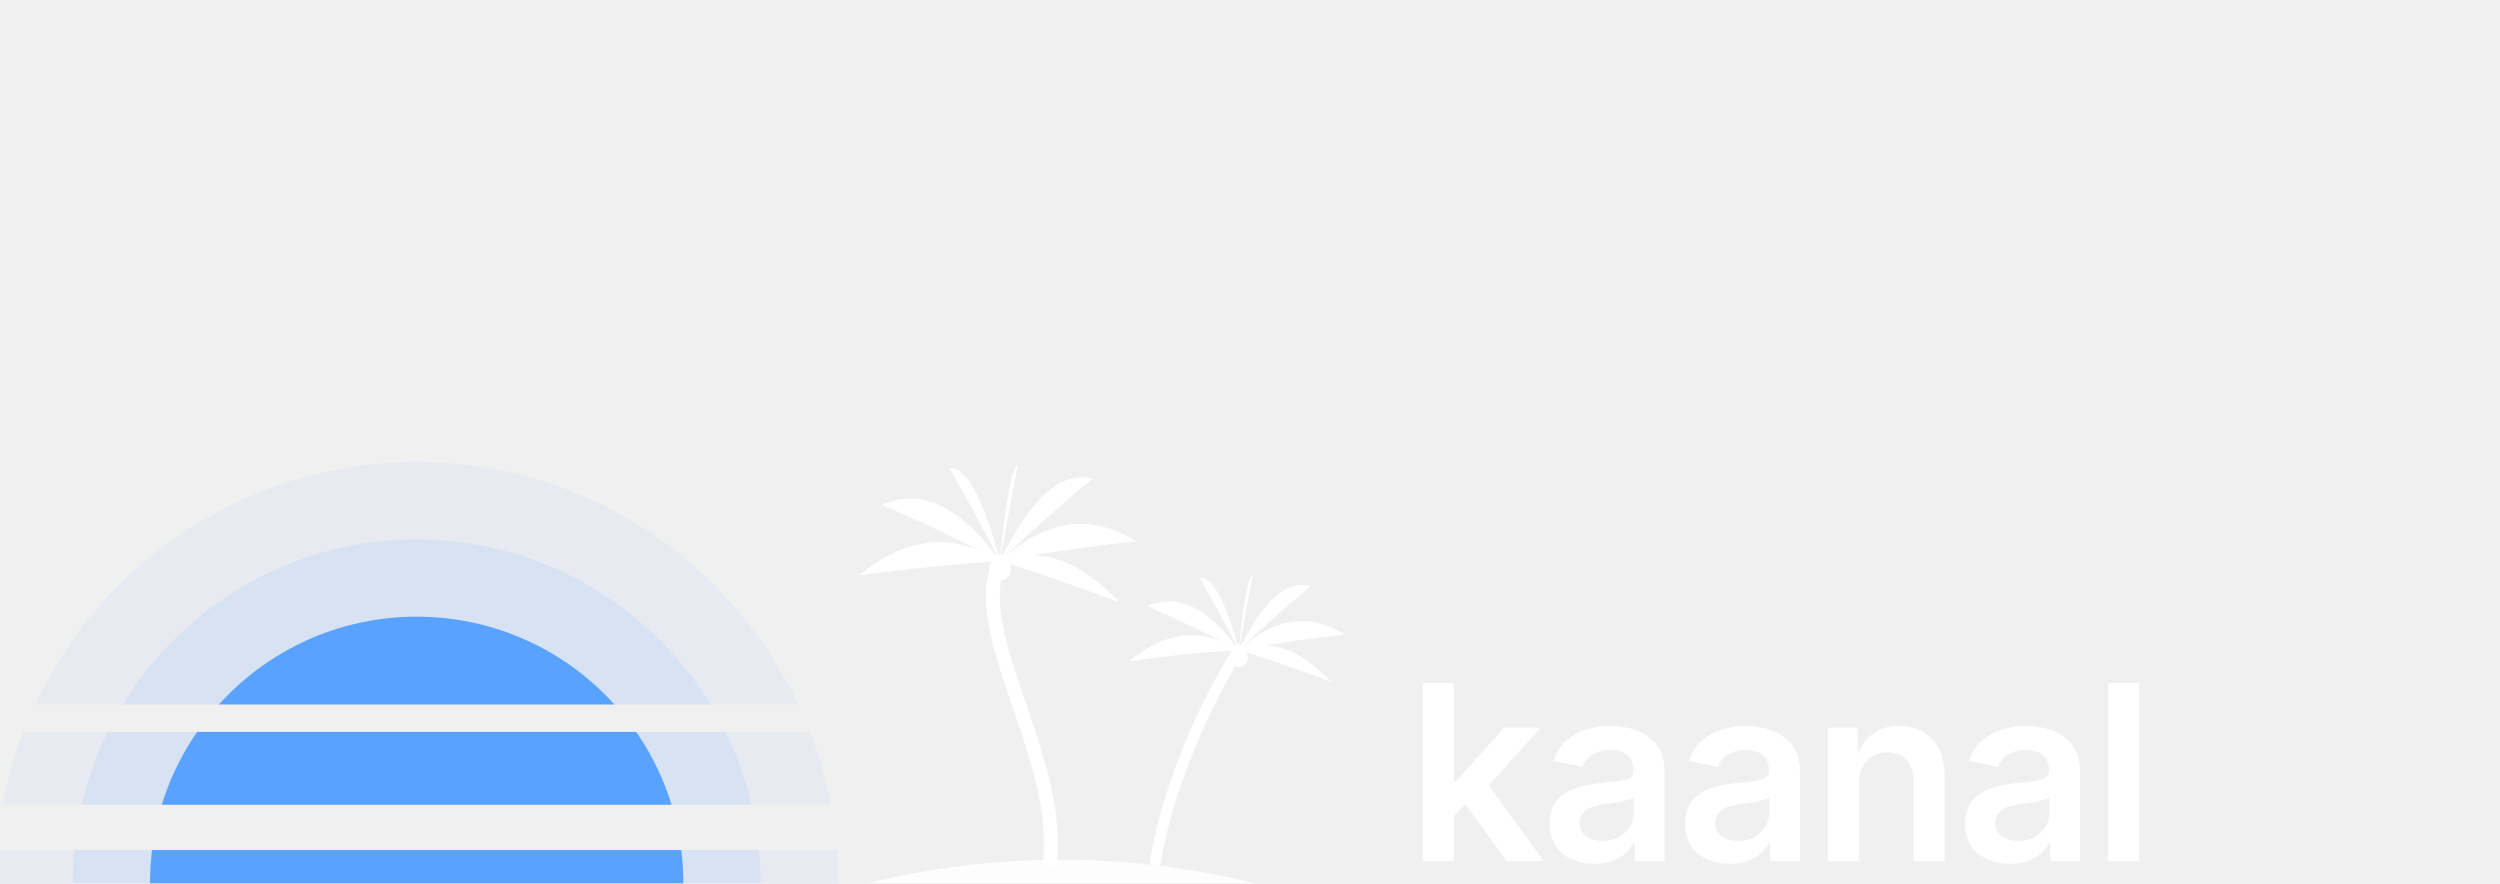
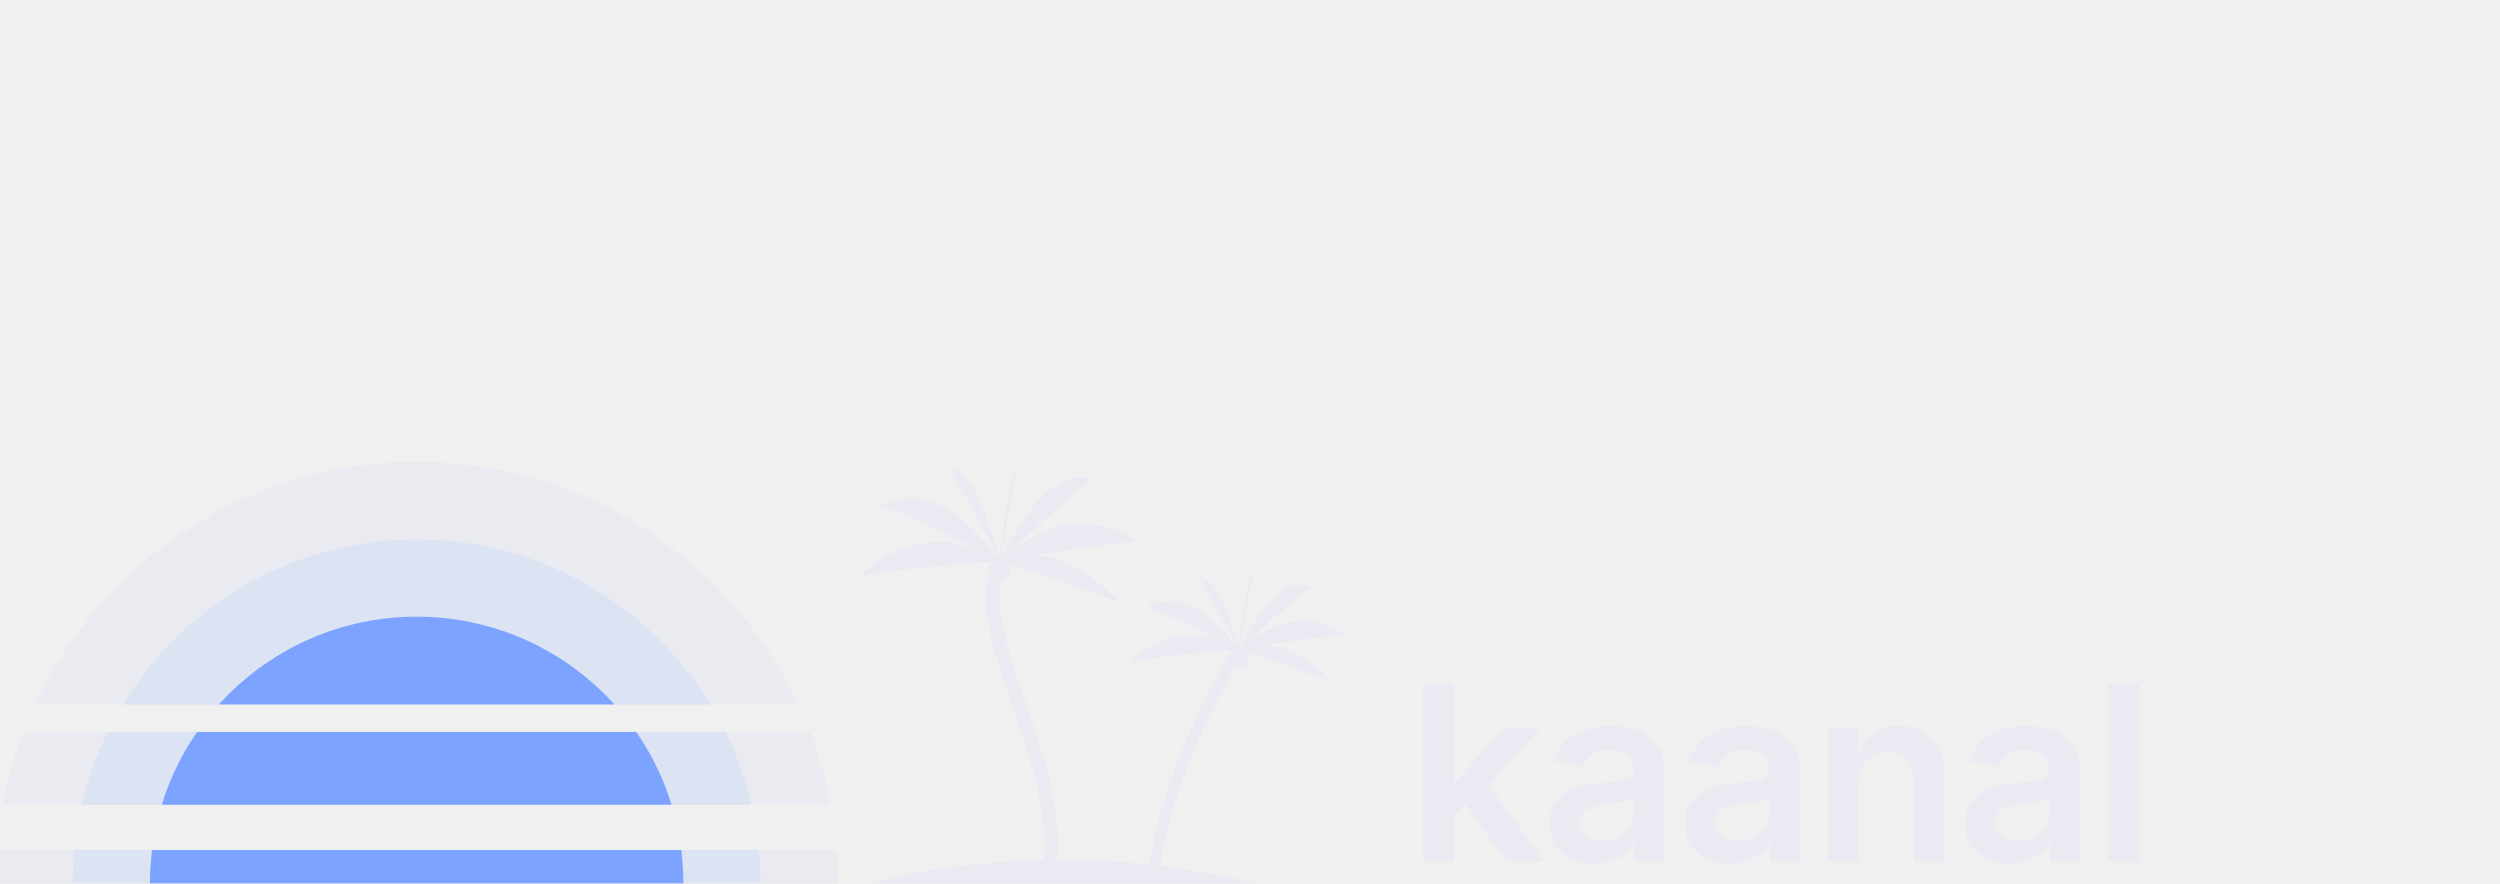
<svg xmlns="http://www.w3.org/2000/svg" viewBox="0 0 900 318" width="900" height="318">
  <clipPath id="kl-sun">
    <rect x="-3.7" y="126" width="307.4" height="127.6" />
    <rect x="-3.7" y="263.5" width="307.4" height="26.2" />
    <rect x="-3.7" y="306" width="307.4" height="12" />
  </clipPath>
-   <g clip-path="url(#kl-sun)" fill="#5aa2ff">
+   <g clip-path="url(#kl-sun)" fill="#7ba3ff">
    <path d="M-1.7 318A151.7 151.7 0 0 1 301.7 318Z" fill-opacity="0.06" />
    <path d="M26.2 318A123.8 123.8 0 0 1 273.8 318Z" fill-opacity="0.11" />
    <path d="M54 318A96 96 0 0 1 246 318Z" />
  </g>
-   <g fill="#ffffff">
+   <g fill="#ece9f3">
    <path d="M312 318Q382 301 452 318Z" fill-opacity="0.88" />
-     <path d="M378 310C382 271.6 348 227.5 360 202" fill="none" stroke="#ffffff" stroke-width="5" stroke-linecap="round" />
+     <path d="M378 310C382 271.6 348 227.5 360 202" fill="none" stroke="#ece9f3" stroke-width="5" stroke-linecap="round" />
    <path d="M360 202Q334.6 186.1 309.2 207.2Q334.6 203.6 360 202Z" />
    <path d="M360 202Q338.7 172.4 317.4 181.7Q338.7 190.8 360 202Z" />
    <path d="M360 202Q350.9 167.8 341.8 168.6Q350.9 184.3 360 202Z" />
    <path d="M360 202Q363.2 168.3 366.4 167.6Q363.2 183.9 360 202Z" />
    <path d="M360 202Q376.6 167.8 393.2 172.4Q376.6 186.1 360 202Z" />
    <path d="M360 202Q384.5 179.4 409.1 194.9Q384.5 197.4 360 202Z" />
    <path d="M360 202Q381.5 193.9 403 216.9Q381.5 208.6 360 202Z" />
    <circle cx="360" cy="205" r="4" />
-     <path d="M416 310C420 284.4 434 252.5 446 234" fill="none" stroke="#ffffff" stroke-width="4" stroke-linecap="round" />
+     <path d="M416 310C420 284.4 434 252.5 446 234" fill="none" stroke="#ece9f3" stroke-width="4" stroke-linecap="round" />
    <path d="M446 234Q426.2 221.6 406.5 238Q426.2 235.2 446 234Z" />
    <path d="M446 234Q429.5 211 412.9 218.2Q429.5 225.3 446 234Z" />
    <path d="M446 234Q438.9 207.4 431.8 208Q438.9 220.3 446 234Z" />
    <path d="M446 234Q448.5 207.8 451 207.2Q448.5 219.9 446 234Z" />
    <path d="M446 234Q458.9 207.4 471.9 211Q458.9 221.7 446 234Z" />
    <path d="M446 234Q465.1 216.4 484.2 228.5Q465.1 230.4 446 234Z" />
    <path d="M446 234Q462.7 227.7 479.4 245.6Q462.7 239.1 446 234Z" />
    <circle cx="446" cy="237" r="3.2" />
  </g>
-   <path data-wordmark="" d="M12.7 0L0 0L0-72.8L12.7-72.8L12.7-32.6L13.6-32.6L33.3-54.6L48.2-54.6L27-31L49.5 0L34.2 0L17.4-23.4L12.7-18.4L12.7 0M70.2 1.1Q65 1.1 60.8-0.8Q56.7-2.6 54.3-6.3Q51.9-10 51.9-15.3Q51.9-20 53.6-23Q55.4-26 58.3-27.8Q61.3-29.6 65-30.6Q68.7-31.5 72.7-31.9Q77.4-32.4 80.4-32.8Q83.4-33.2 84.8-34.1Q86.2-35 86.2-36.8L86.2-37.1Q86.2-39.7 85.1-41.6Q84-43.5 81.9-44.5Q79.8-45.5 76.7-45.5Q73.5-45.5 71.2-44.5Q68.8-43.6 67.4-42Q65.9-40.4 65.2-38.6L53.5-41Q55.1-45.8 58.4-49Q61.8-52.1 66.5-53.7Q71.1-55.3 76.6-55.3Q80.5-55.3 84.4-54.4Q88.3-53.5 91.6-51.3Q94.9-49.2 96.9-45.6Q98.9-41.9 98.9-36.5L98.9 0L86.7 0L86.7-7.5L86.2-7.5Q85-5.2 82.9-3.2Q80.8-1.3 77.6-0.1Q74.5 1.1 70.2 1.1M73.4-8.3Q77.4-8.3 80.3-9.9Q83.1-11.4 84.7-14Q86.3-16.6 86.3-19.6L86.3-26Q85.6-25.5 84.2-25.1Q82.7-24.7 80.8-24.3Q79-24 77.2-23.7Q75.4-23.5 74.2-23.3Q71.4-22.9 69.1-22.1Q66.8-21.2 65.5-19.6Q64.2-18 64.2-15.5Q64.2-13.1 65.4-11.5Q66.6-10 68.7-9.1Q70.8-8.3 73.4-8.3M125.6 1.1Q120.4 1.1 116.3-0.8Q112.1-2.6 109.7-6.3Q107.3-10 107.3-15.3Q107.3-20 109.1-23Q110.8-26 113.7-27.8Q116.7-29.6 120.4-30.6Q124.1-31.5 128.1-31.9Q132.9-32.4 135.8-32.8Q138.8-33.2 140.2-34.1Q141.6-35 141.6-36.8L141.6-37.1Q141.6-39.7 140.5-41.6Q139.5-43.5 137.3-44.5Q135.2-45.5 132.1-45.5Q128.9-45.5 126.6-44.5Q124.3-43.6 122.8-42Q121.3-40.4 120.7-38.6L108.9-41Q110.5-45.8 113.9-49Q117.2-52.1 121.9-53.7Q126.6-55.3 132-55.3Q135.9-55.3 139.8-54.4Q143.8-53.5 147-51.3Q150.3-49.2 152.3-45.6Q154.3-41.9 154.3-36.5L154.3 0L142.1 0L142.1-7.5L141.7-7.5Q140.4-5.2 138.3-3.2Q136.2-1.3 133-0.1Q129.9 1.1 125.6 1.1M128.9-8.3Q132.8-8.3 135.7-9.9Q138.5-11.4 140.1-14Q141.7-16.6 141.7-19.6L141.7-26Q141.1-25.5 139.6-25.1Q138.1-24.7 136.3-24.3Q134.4-24 132.6-23.7Q130.9-23.5 129.6-23.3Q126.8-22.9 124.5-22.1Q122.2-21.2 120.9-19.6Q119.6-18 119.6-15.5Q119.6-13.1 120.8-11.5Q122-10 124.1-9.1Q126.2-8.3 128.9-8.3M178.5-32L178.5 0L165.8 0L165.8-54.6L177.8-54.6L177.9-43.7Q180.1-48.9 183.7-51.8Q188.1-55.3 194.8-55.3Q200.4-55.3 204.6-52.9Q208.8-50.5 211.2-45.9Q213.5-41.3 213.5-34.7L213.5 0L200.8 0L200.8-32.8Q200.8-38.2 198-41.4Q195.1-44.5 190.1-44.5Q186.8-44.5 184.1-43Q181.5-41.6 180-38.7Q178.5-35.9 178.5-32M240.2 1.1Q235 1.1 230.9-0.8Q226.7-2.6 224.3-6.3Q221.9-10 221.9-15.3Q221.9-20 223.7-23Q225.4-26 228.4-27.8Q231.3-29.6 235-30.6Q238.7-31.5 242.7-31.9Q247.5-32.4 250.4-32.8Q253.4-33.2 254.8-34.1Q256.2-35 256.2-36.8L256.2-37.1Q256.2-39.7 255.1-41.6Q254.1-43.5 251.9-44.5Q249.8-45.5 246.7-45.5Q243.5-45.5 241.2-44.5Q238.9-43.6 237.4-42Q235.9-40.4 235.3-38.6L223.5-41Q225.1-45.8 228.5-49Q231.8-52.1 236.5-53.7Q241.2-55.3 246.6-55.3Q250.5-55.3 254.4-54.4Q258.4-53.5 261.6-51.3Q264.9-49.2 266.9-45.6Q268.9-41.9 268.9-36.5L268.9 0L256.7 0L256.7-7.5L256.3-7.5Q255-5.2 252.9-3.2Q250.8-1.3 247.6-0.1Q244.5 1.1 240.2 1.1M243.5-8.3Q247.4-8.3 250.3-9.9Q253.1-11.4 254.7-14Q256.3-16.6 256.3-19.6L256.3-26Q255.7-25.5 254.2-25.1Q252.7-24.7 250.9-24.3Q249-24 247.2-23.7Q245.5-23.5 244.2-23.3Q241.4-22.9 239.1-22.1Q236.8-21.2 235.5-19.6Q234.2-18 234.2-15.5Q234.2-13.1 235.4-11.5Q236.6-10 238.7-9.1Q240.8-8.3 243.5-8.3M280.4-72.8L293.1-72.8L293.1 0L280.4 0" fill="#ffffff" transform="translate(512.2 310) scale(0.88)" />
+   <path data-wordmark="" d="M12.7 0L0 0L0-72.8L12.7-72.8L12.7-32.6L13.6-32.6L33.3-54.6L48.2-54.6L27-31L49.5 0L34.2 0L17.4-23.4L12.7-18.4L12.7 0M70.2 1.1Q65 1.1 60.8-0.8Q56.7-2.6 54.3-6.3Q51.9-10 51.9-15.3Q51.9-20 53.6-23Q55.4-26 58.3-27.8Q61.3-29.6 65-30.6Q68.7-31.5 72.7-31.9Q77.4-32.4 80.4-32.8Q83.4-33.2 84.8-34.1Q86.2-35 86.2-36.8L86.2-37.1Q86.2-39.7 85.1-41.6Q84-43.5 81.9-44.5Q79.8-45.5 76.7-45.5Q73.5-45.5 71.2-44.5Q68.8-43.6 67.4-42Q65.9-40.4 65.2-38.6L53.5-41Q55.1-45.8 58.4-49Q61.8-52.1 66.5-53.7Q71.1-55.3 76.6-55.3Q80.5-55.3 84.4-54.4Q88.3-53.5 91.6-51.3Q94.9-49.2 96.9-45.6Q98.9-41.9 98.9-36.5L98.9 0L86.7 0L86.7-7.5L86.2-7.5Q85-5.2 82.9-3.2Q80.8-1.3 77.6-0.1Q74.5 1.1 70.2 1.1M73.4-8.3Q77.4-8.3 80.3-9.9Q83.1-11.4 84.7-14Q86.3-16.6 86.3-19.6L86.3-26Q85.6-25.5 84.2-25.1Q82.7-24.7 80.8-24.3Q79-24 77.2-23.7Q75.4-23.5 74.2-23.3Q71.4-22.9 69.1-22.1Q66.8-21.2 65.5-19.6Q64.2-18 64.2-15.5Q64.2-13.1 65.4-11.5Q66.6-10 68.7-9.1Q70.8-8.3 73.4-8.3M125.6 1.1Q120.4 1.1 116.3-0.8Q112.1-2.6 109.7-6.3Q107.3-10 107.3-15.3Q107.3-20 109.1-23Q110.8-26 113.7-27.8Q116.7-29.6 120.4-30.6Q124.1-31.5 128.1-31.9Q132.9-32.4 135.8-32.8Q138.8-33.2 140.2-34.1Q141.6-35 141.6-36.8L141.6-37.1Q141.6-39.7 140.5-41.6Q139.5-43.5 137.3-44.5Q135.2-45.5 132.1-45.5Q128.9-45.5 126.6-44.5Q124.3-43.6 122.8-42Q121.3-40.4 120.7-38.6L108.9-41Q110.5-45.8 113.9-49Q117.2-52.1 121.9-53.7Q126.6-55.3 132-55.3Q135.9-55.3 139.8-54.4Q143.8-53.5 147-51.3Q150.3-49.2 152.3-45.6Q154.3-41.9 154.3-36.5L154.3 0L142.1 0L142.1-7.5L141.7-7.5Q140.4-5.2 138.3-3.2Q136.2-1.3 133-0.1Q129.9 1.1 125.6 1.1M128.9-8.3Q132.8-8.3 135.7-9.9Q138.5-11.4 140.1-14Q141.7-16.6 141.7-19.6L141.7-26Q141.1-25.5 139.6-25.1Q138.1-24.7 136.3-24.3Q134.4-24 132.6-23.7Q130.9-23.5 129.6-23.3Q126.8-22.9 124.5-22.1Q122.2-21.2 120.9-19.6Q119.6-18 119.6-15.5Q119.6-13.1 120.8-11.5Q122-10 124.1-9.1Q126.2-8.3 128.9-8.3M178.5-32L178.5 0L165.8 0L165.8-54.6L177.8-54.6L177.9-43.7Q180.1-48.9 183.7-51.8Q188.1-55.3 194.8-55.3Q200.4-55.3 204.6-52.9Q208.8-50.5 211.2-45.9Q213.5-41.3 213.5-34.7L213.5 0L200.8 0L200.8-32.8Q200.8-38.2 198-41.4Q195.1-44.5 190.1-44.5Q186.8-44.5 184.1-43Q181.5-41.6 180-38.7Q178.5-35.9 178.5-32M240.2 1.1Q235 1.1 230.9-0.8Q226.7-2.6 224.3-6.3Q221.9-10 221.9-15.3Q221.9-20 223.7-23Q225.4-26 228.4-27.8Q231.3-29.6 235-30.6Q238.7-31.5 242.7-31.9Q247.5-32.4 250.4-32.8Q253.4-33.2 254.8-34.1Q256.2-35 256.2-36.8L256.2-37.1Q256.2-39.7 255.1-41.6Q254.1-43.5 251.9-44.5Q249.8-45.5 246.7-45.5Q243.5-45.5 241.2-44.5Q238.9-43.6 237.4-42Q235.9-40.4 235.3-38.6L223.5-41Q225.1-45.8 228.5-49Q231.8-52.1 236.5-53.7Q241.2-55.3 246.6-55.3Q250.5-55.3 254.4-54.4Q258.4-53.5 261.6-51.3Q264.9-49.2 266.9-45.6Q268.9-41.9 268.9-36.5L268.9 0L256.7 0L256.7-7.5L256.3-7.5Q255-5.2 252.9-3.2Q250.8-1.3 247.6-0.1Q244.5 1.1 240.2 1.1M243.5-8.3Q247.4-8.3 250.3-9.9Q253.1-11.4 254.7-14Q256.3-16.6 256.3-19.6L256.3-26Q255.7-25.5 254.2-25.1Q252.7-24.7 250.9-24.3Q249-24 247.2-23.7Q245.5-23.5 244.2-23.3Q241.4-22.9 239.1-22.1Q236.8-21.2 235.5-19.6Q234.2-18 234.2-15.5Q234.2-13.1 235.4-11.5Q236.6-10 238.7-9.1Q240.8-8.3 243.5-8.3M280.4-72.8L293.1-72.8L293.1 0L280.4 0" fill="#ece9f3" transform="translate(512.2 310) scale(0.88)" />
</svg>
